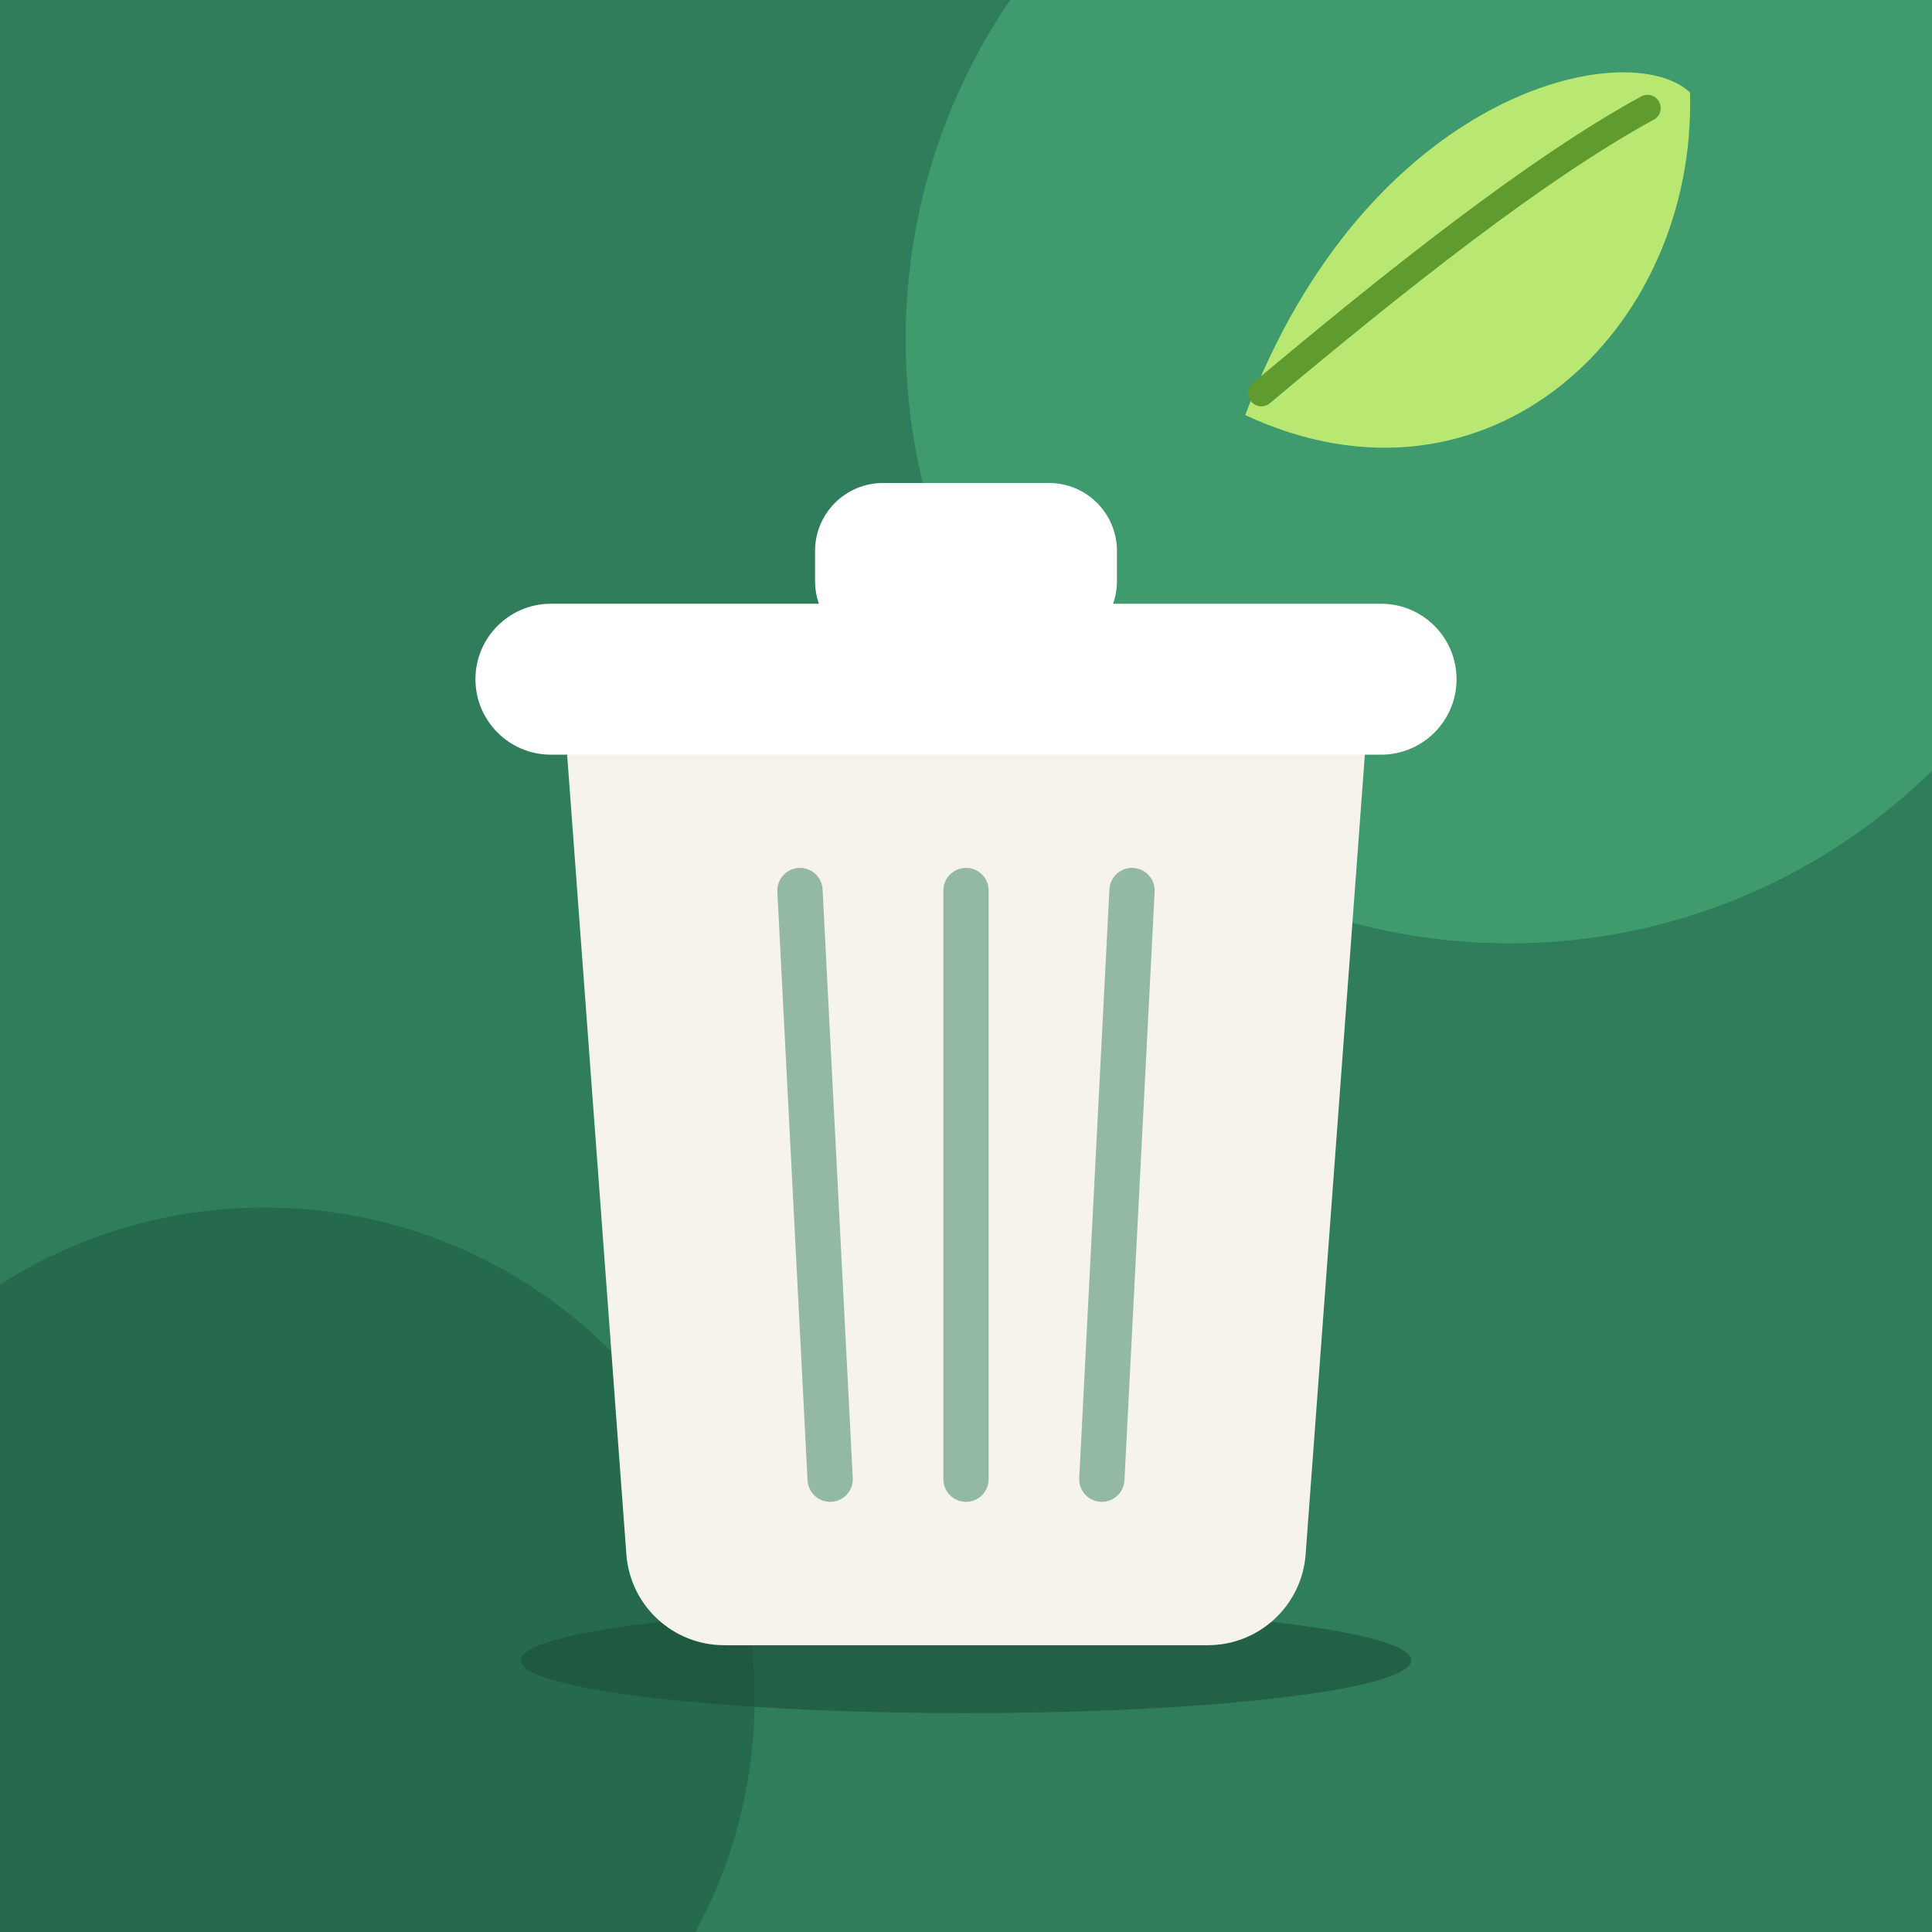
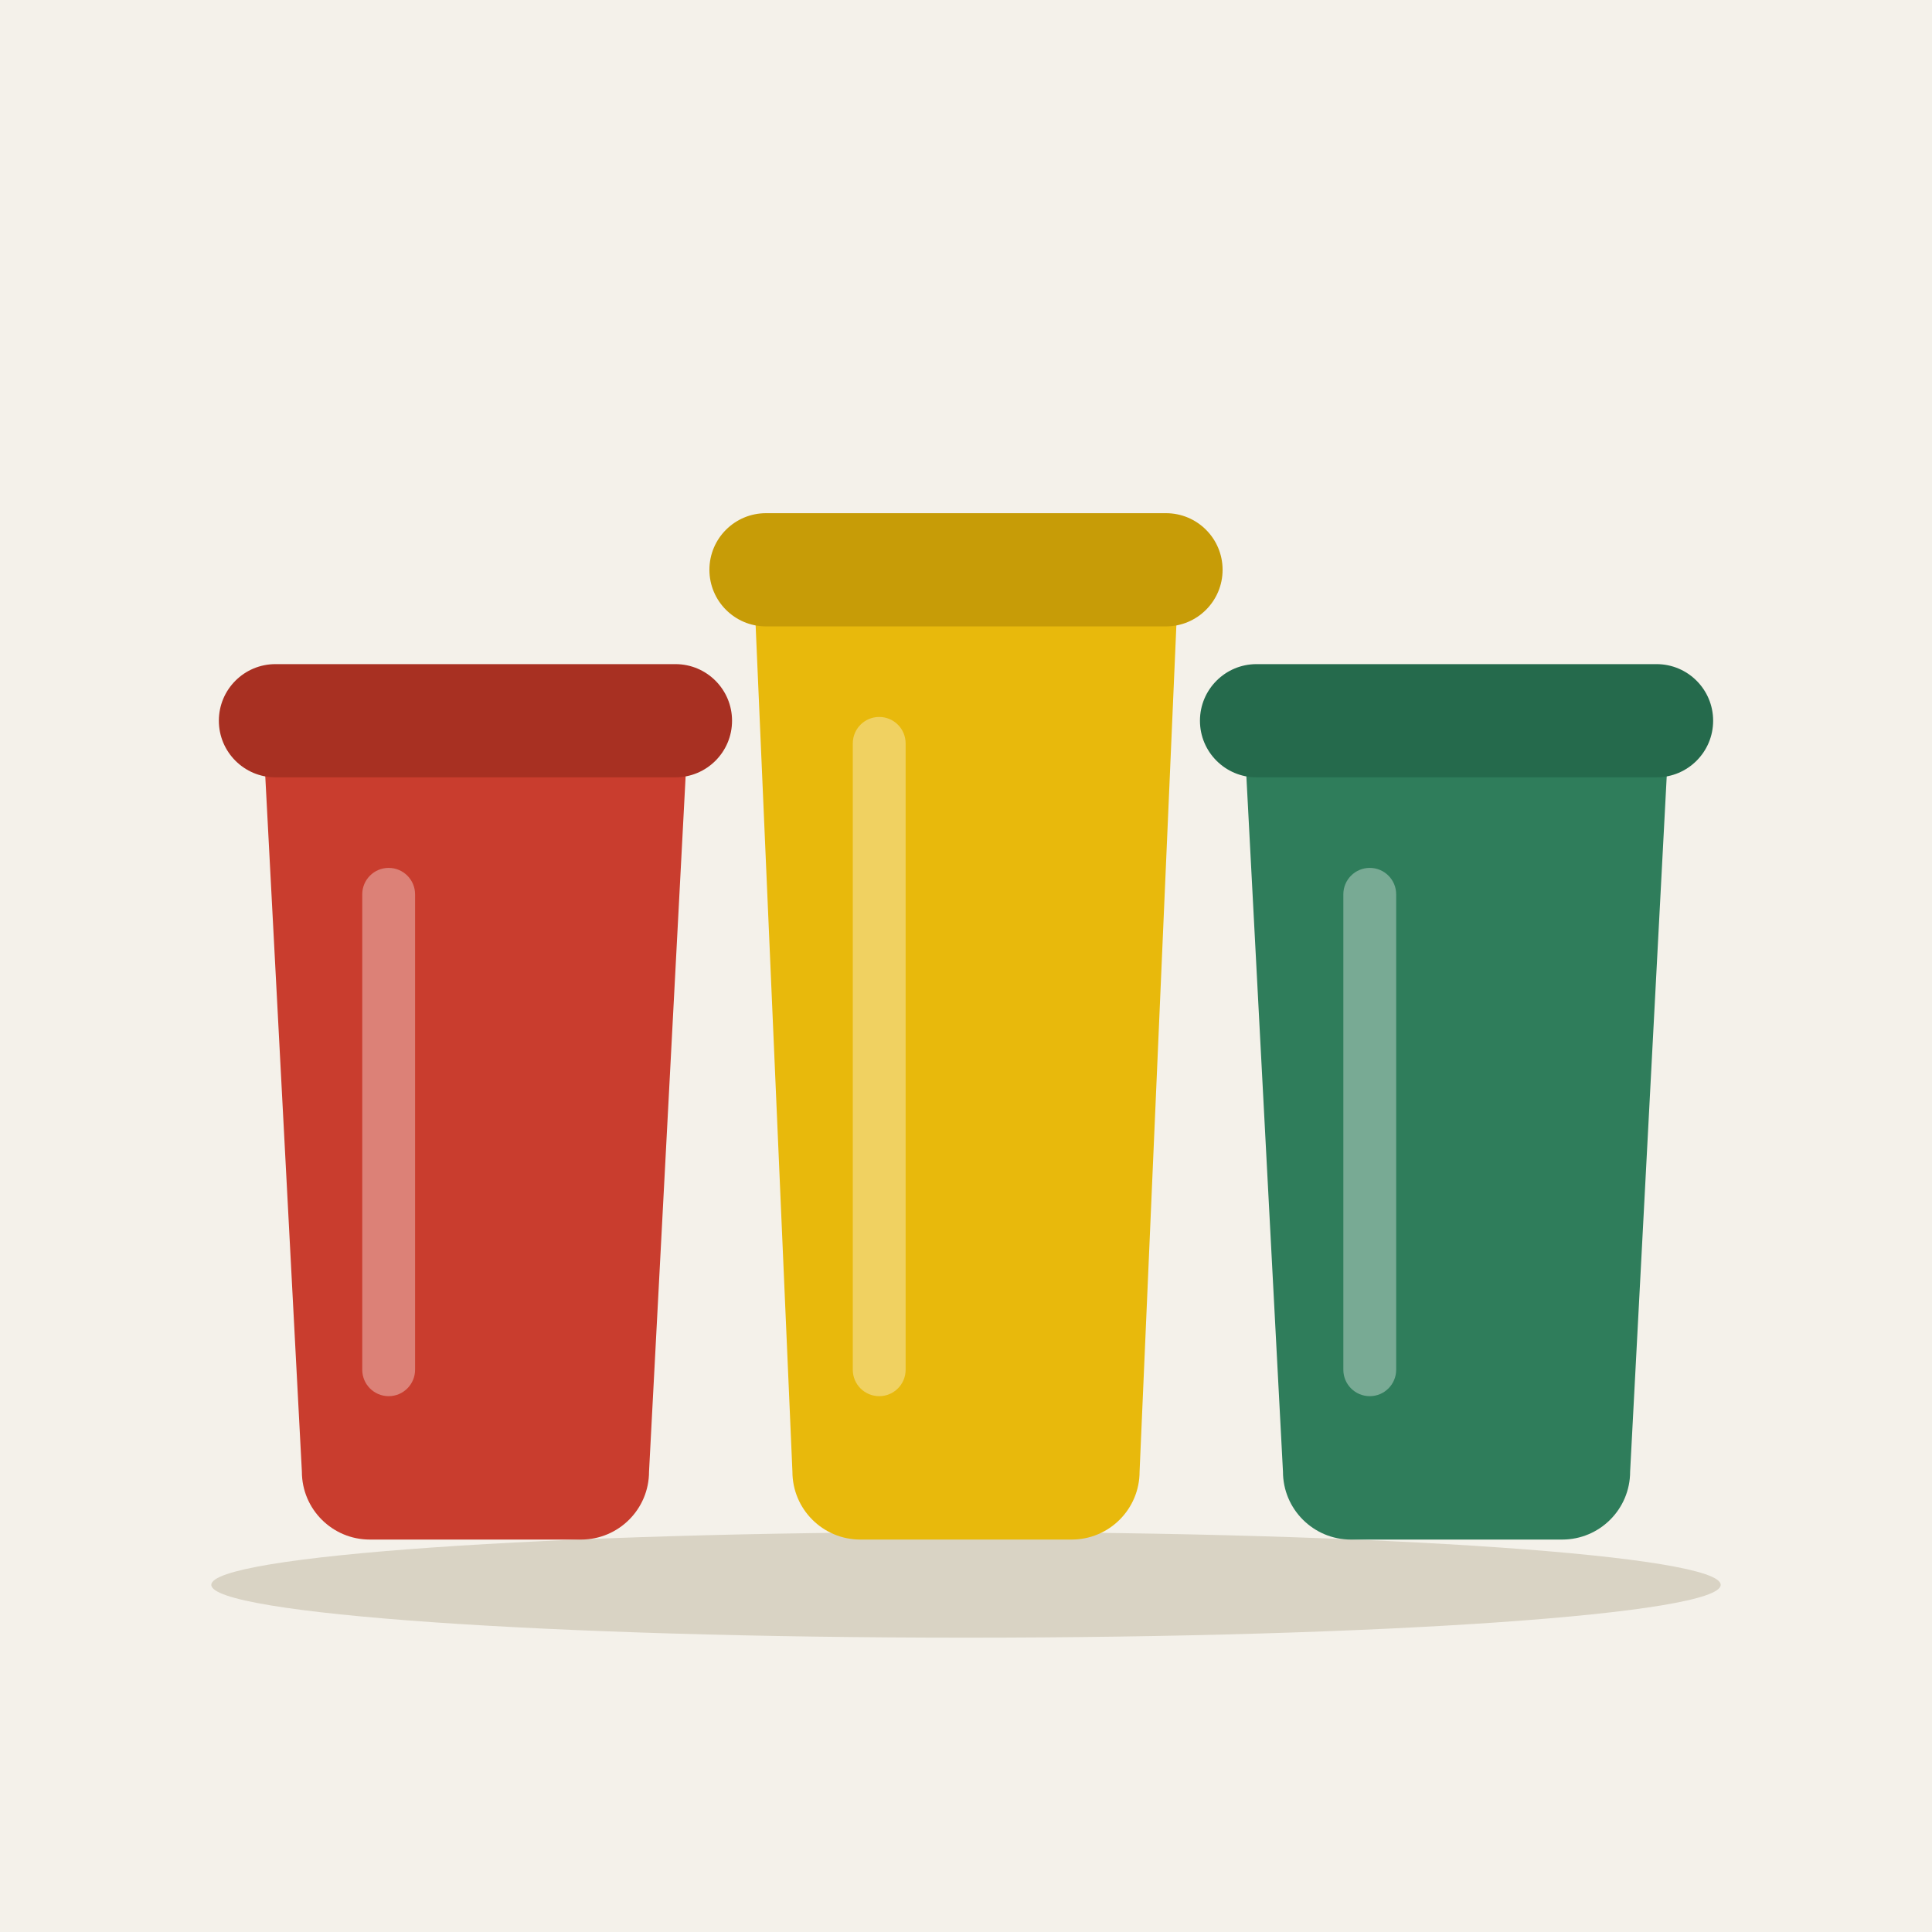
<svg xmlns="http://www.w3.org/2000/svg" viewBox="0 0 512 512">
-   <rect width="512" height="512" fill="#2f7d5b" />
-   <circle cx="400" cy="90" r="160" fill="#3f9a6e" />
-   <circle cx="70" cy="450" r="130" fill="#256a4c" />
-   <ellipse cx="256" cy="440" rx="118" ry="14" fill="#1a4a35" opacity=".55" />
-   <path d="M150 196 h212 l-16 216 a26 26 0 0 1 -26 24 H192 a26 26 0 0 1 -26 -24 z" fill="#f6f3ec" />
-   <g stroke="#2f7d5b" stroke-width="12" stroke-linecap="round" opacity=".5">
-     <line x1="212" y1="236" x2="220" y2="392" />
-     <line x1="256" y1="236" x2="256" y2="392" />
-     <line x1="300" y1="236" x2="292" y2="392" />
+   <rect width="512" height="512" fill="#f4f1ea" />
+   <ellipse cx="256" cy="420" rx="200" ry="14" fill="#d9d3c4" />
+   <g>
+     <path d="M70 200 h112 l-10 190 a18 18 0 0 1 -18 18 H98 a18 18 0 0 1 -18 -18 z" fill="#c93d2e" />
+     <rect x="58" y="176" width="136" height="30" rx="15" fill="#a83022" />
+     <path d="M200 160 h112 l-10 230 a18 18 0 0 1 -18 18 H228 a18 18 0 0 1 -18 -18 z" fill="#e8b90c" />
+     <rect x="188" y="136" width="136" height="30" rx="15" fill="#c79c07" />
+     <path d="M330 200 h112 l-10 190 a18 18 0 0 1 -18 18 H358 a18 18 0 0 1 -18 -18 z" fill="#2f7d5b" />
+     <rect x="318" y="176" width="136" height="30" rx="15" fill="#256a4c" />
  </g>
-   <rect x="126" y="160" width="260" height="40" rx="20" fill="#ffffff" />
-   <rect x="216" y="128" width="80" height="44" rx="18" fill="#ffffff" />
-   <g transform="translate(330 110) rotate(-20)">
-     <path d="M0 0 C 60 -70, 130 -60, 140 -40 C 120 20, 50 50, 0 0 z" fill="#b9e872" />
-     <path d="M6 -4 C 50 -20, 95 -35, 128 -40" stroke="#5f9b2e" stroke-width="7" stroke-linecap="round" fill="none" />
+   <g fill="#ffffff" opacity=".35">
+     <rect x="96" y="230" width="14" height="140" rx="7" />
+     <rect x="226" y="190" width="14" height="180" rx="7" />
+     <rect x="356" y="230" width="14" height="140" rx="7" />
  </g>
</svg>
